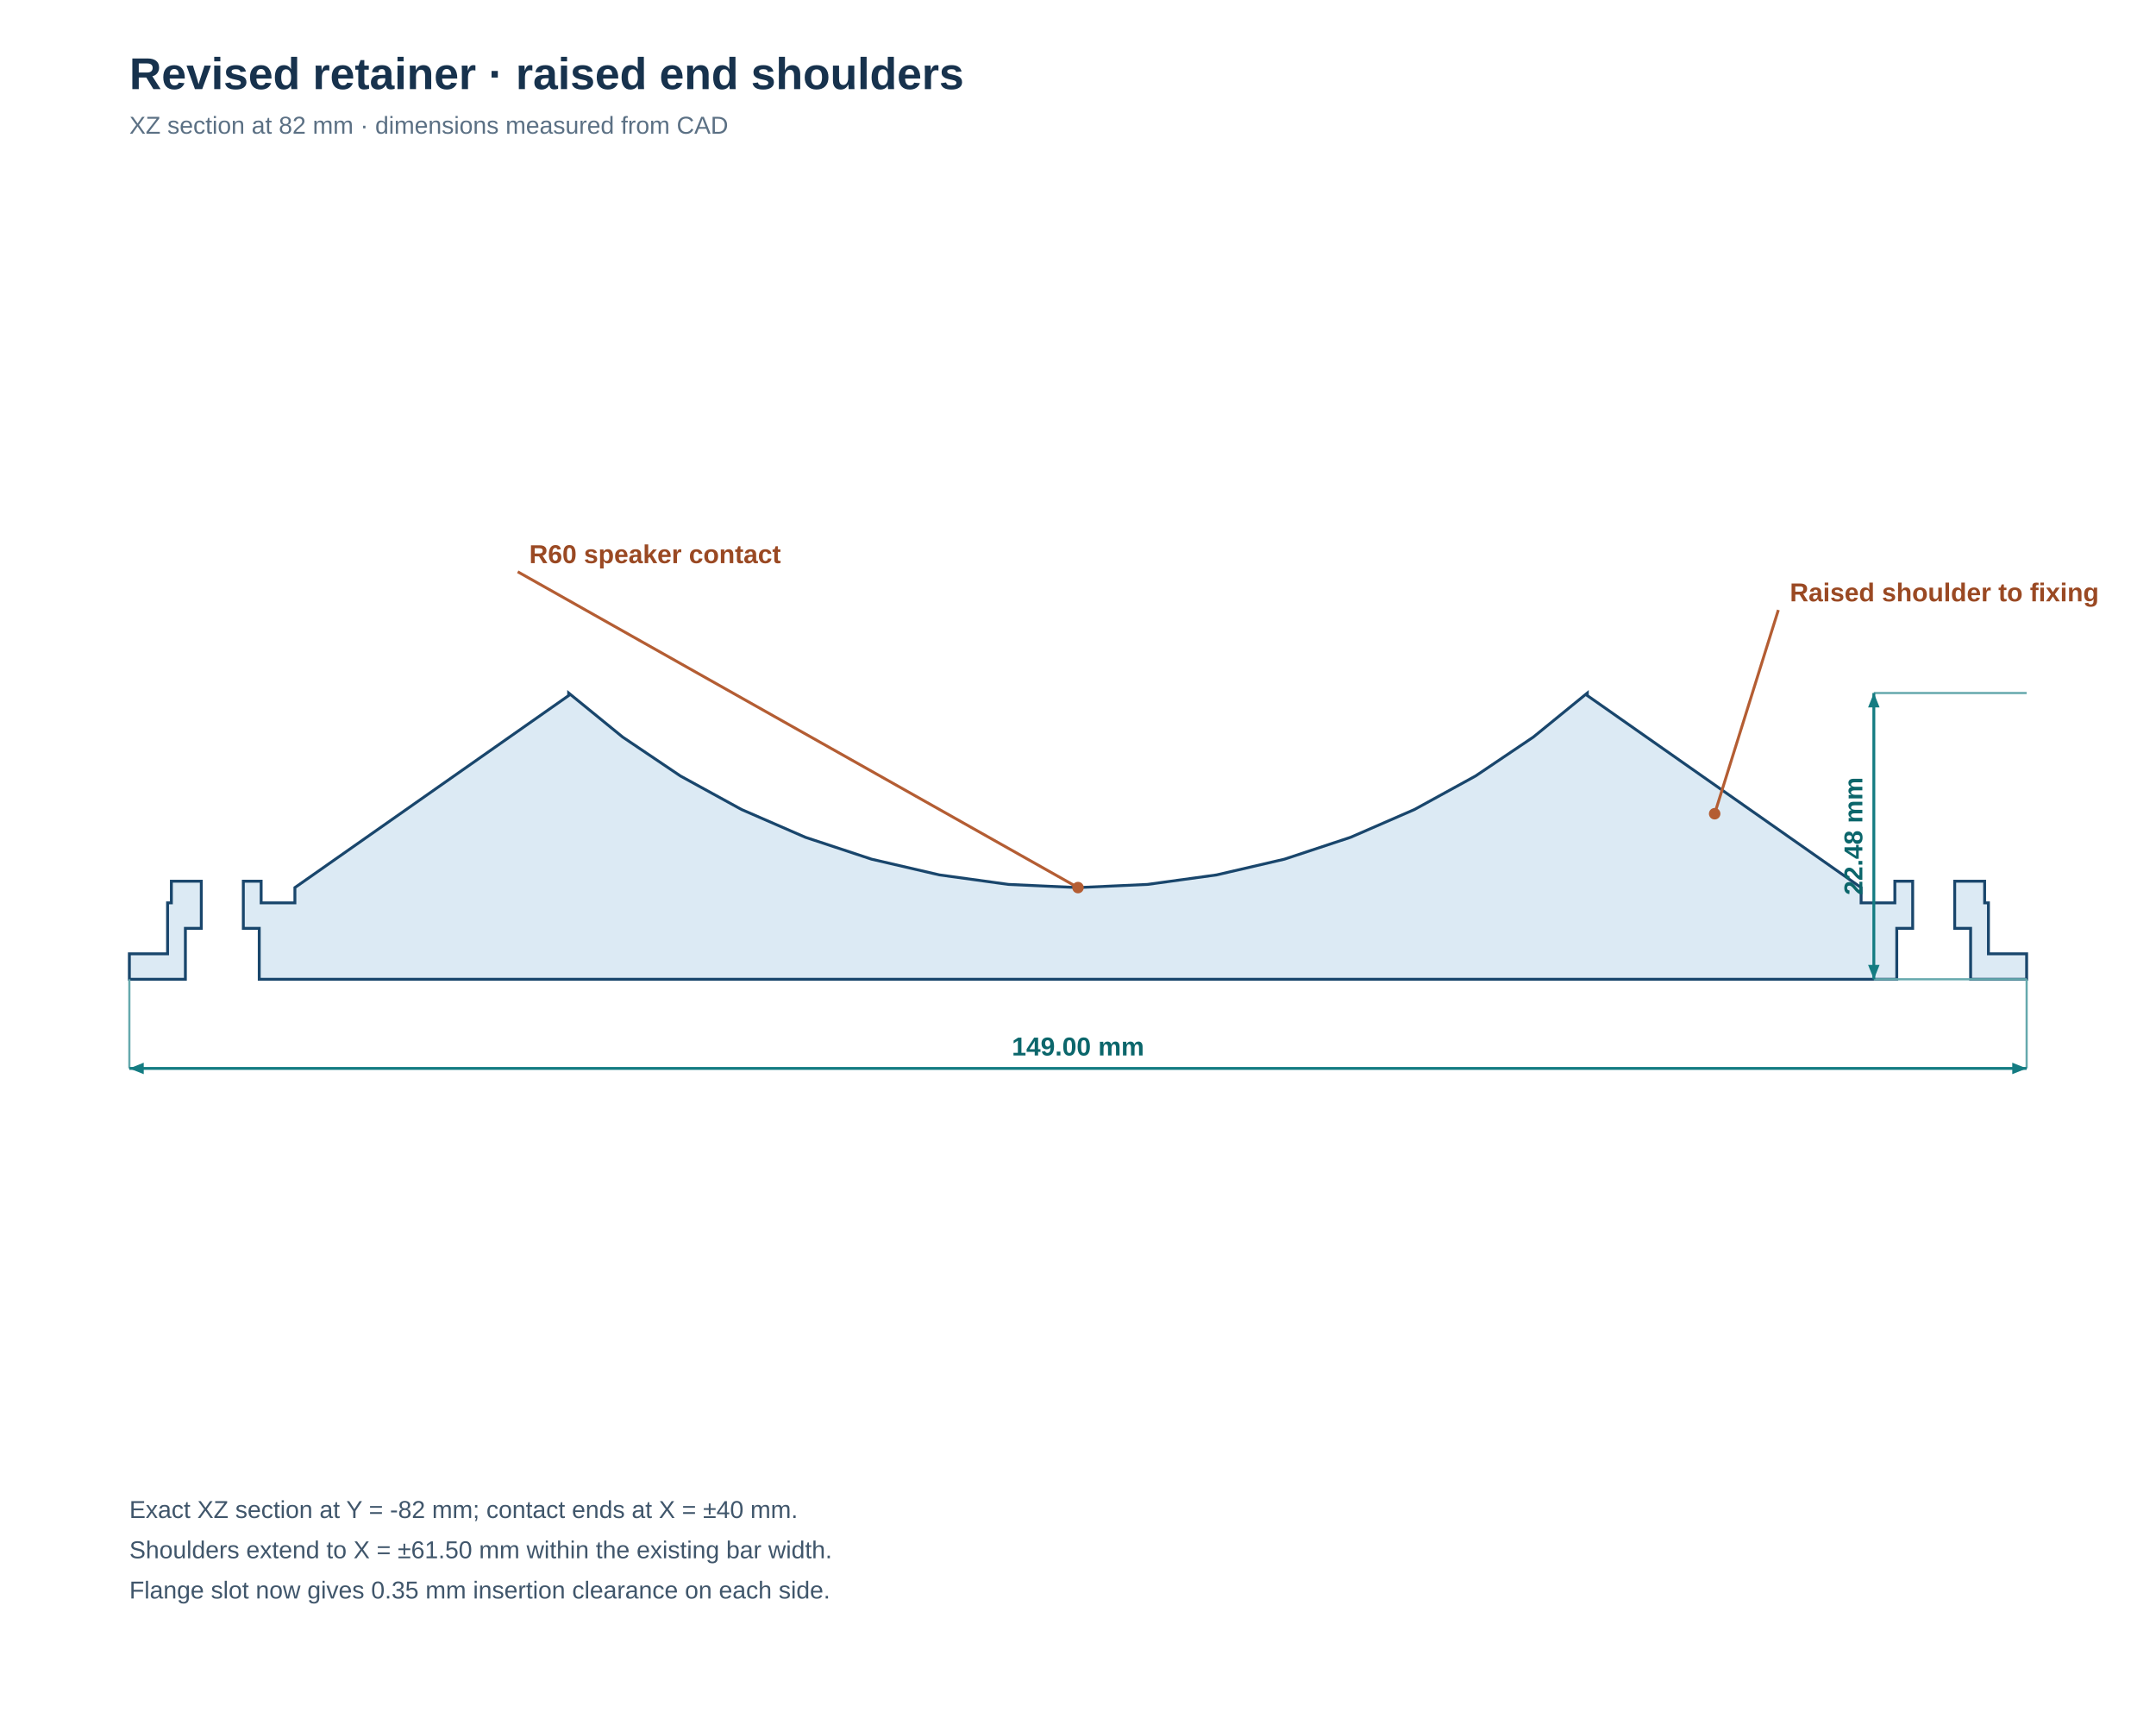
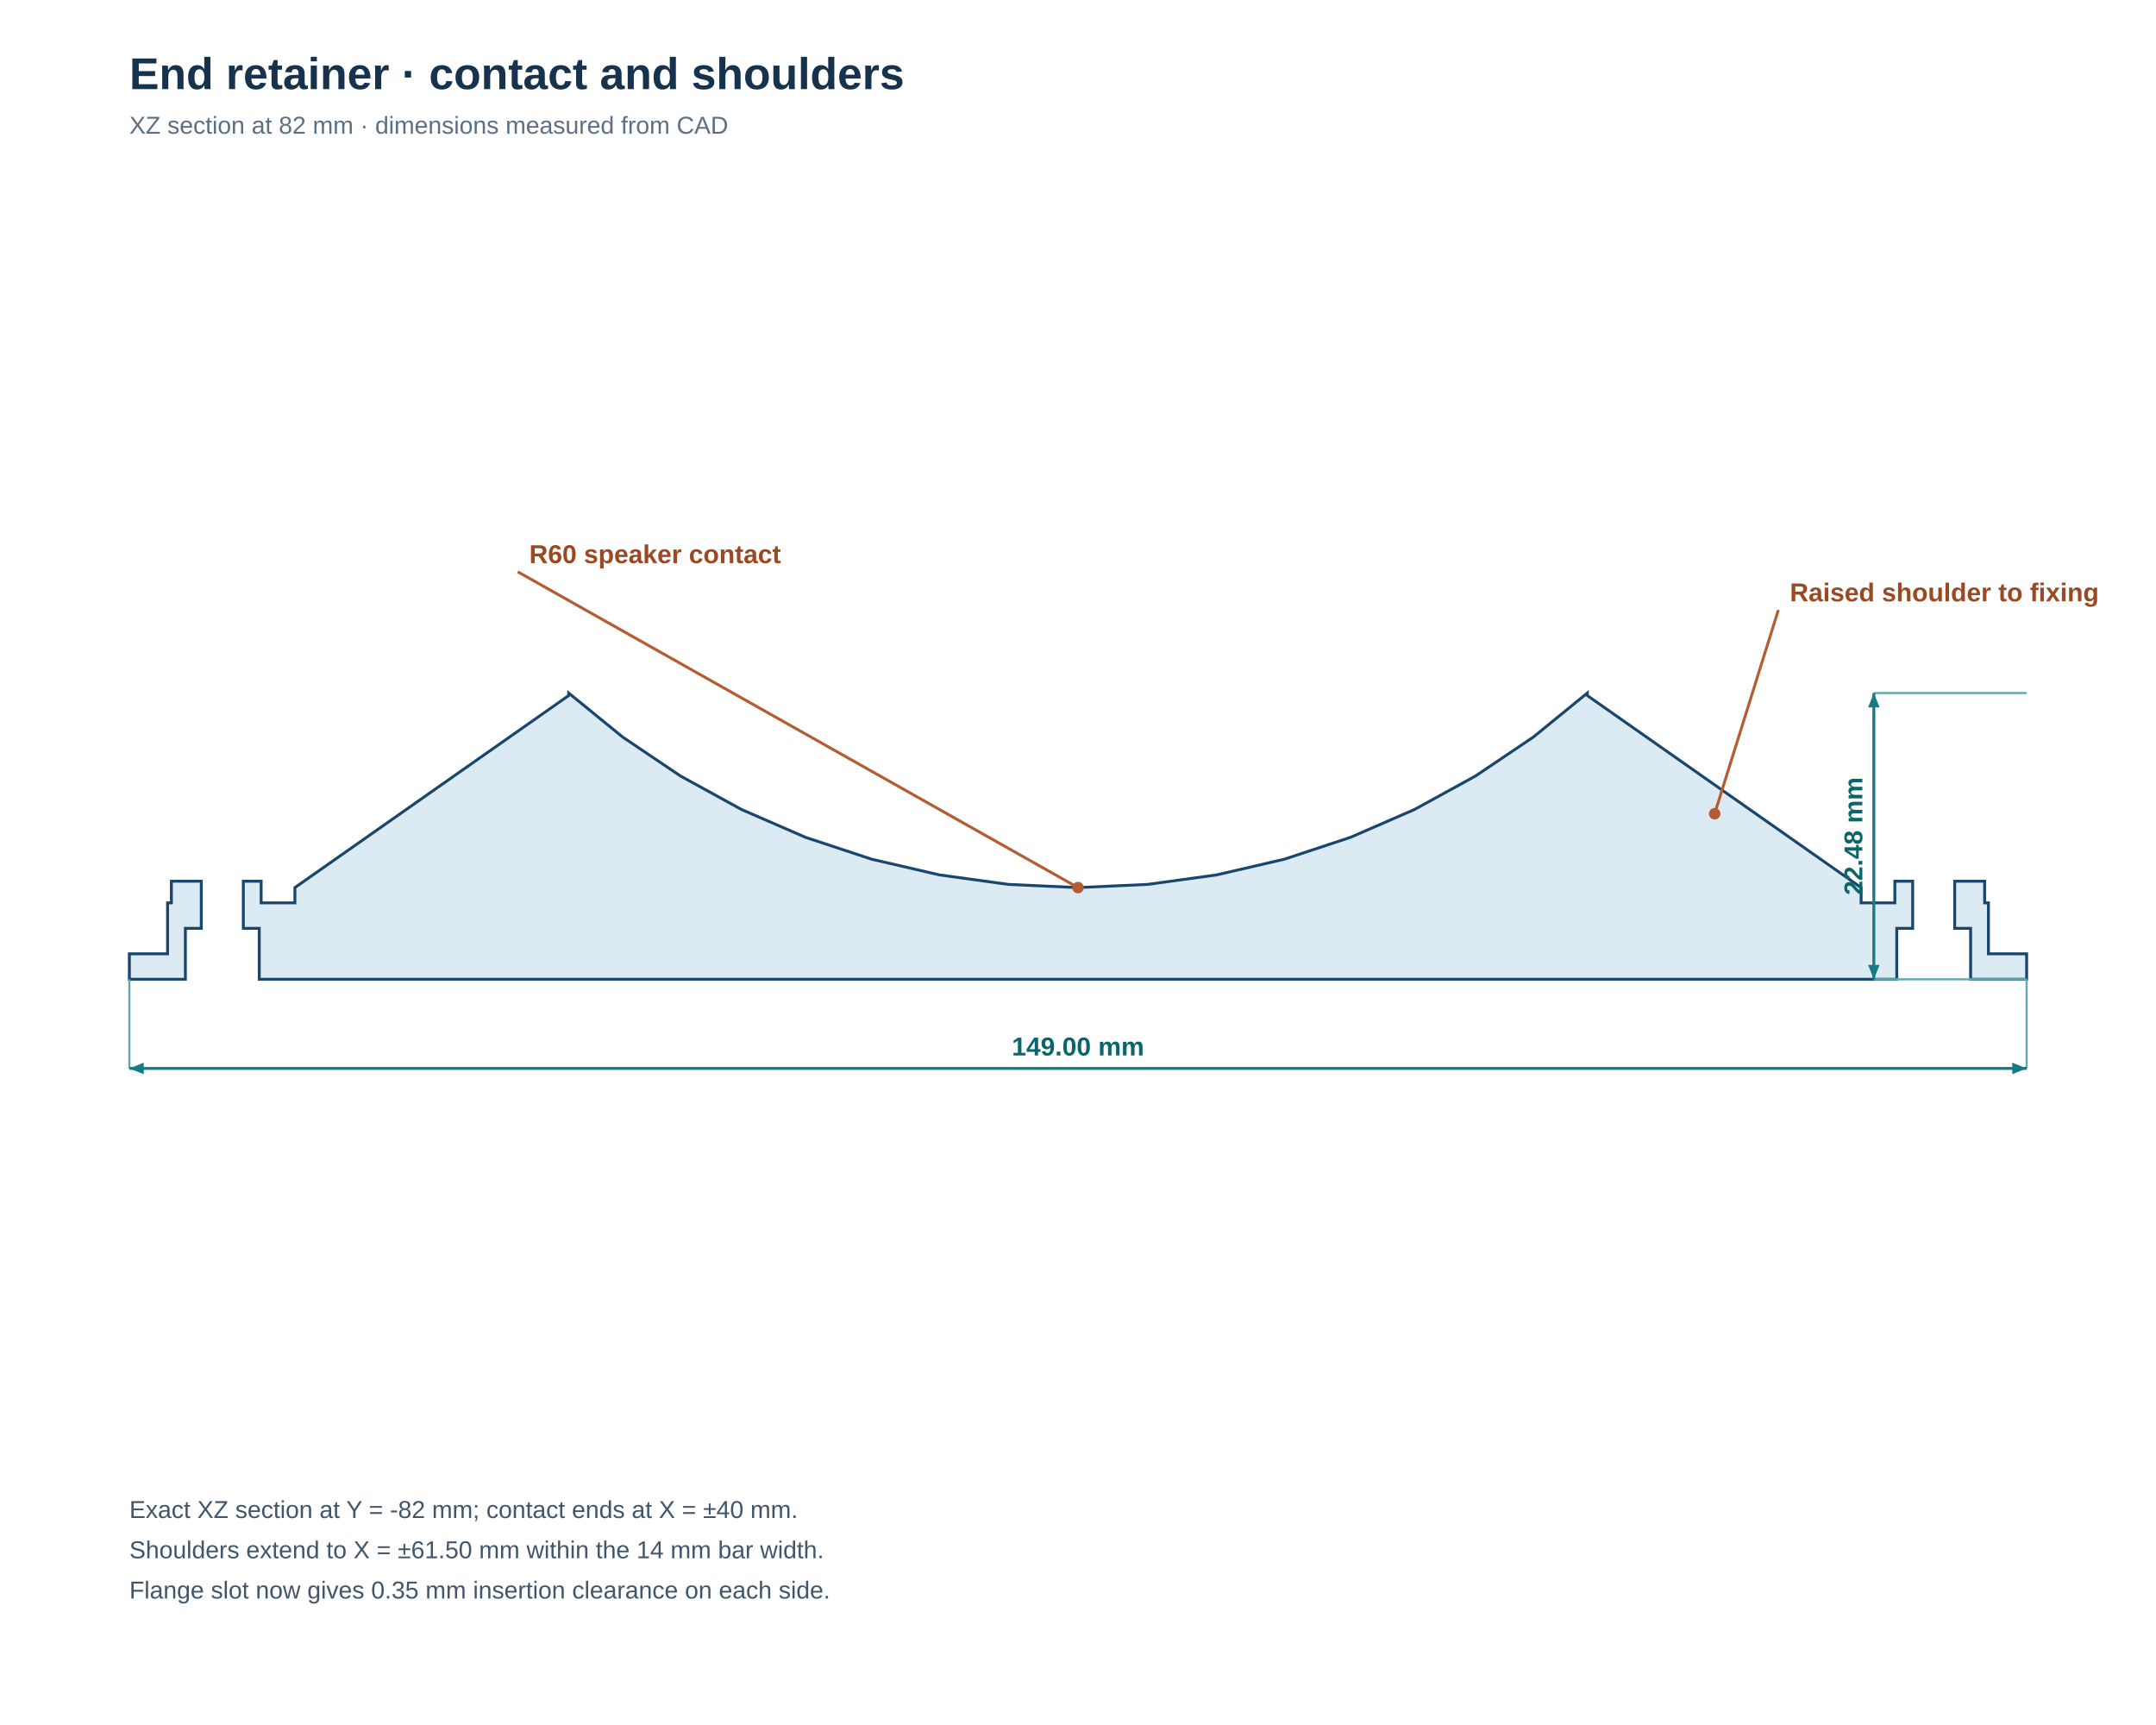
<svg xmlns="http://www.w3.org/2000/svg" width="1500" height="1200" viewBox="0 0 1500 1200">
  <rect width="100%" height="100%" fill="#ffffff" />
-   <text x="90" y="62" class="title">Revised retainer · raised end shoulders</text>
+   <text x="90" y="62" class="title">End retainer · contact and shoulders</text>
  <text x="90" y="93" class="subtitle">XZ section at 82 mm · dimensions measured from CAD</text>
  <style>.title{font:700 31px Arial,sans-serif;fill:#17324d}.subtitle{font:17px Arial,sans-serif;fill:#5b7084}.cut{fill:#dceaf4;stroke:#19466c;stroke-width:2;fill-rule:evenodd}.dim{stroke:#147c82;stroke-width:2;fill:none}.ext{stroke:#65a9ad;stroke-width:1.5}.dimtext{font:700 18px Arial,sans-serif;fill:#0b666b}.leader{stroke:#b45d33;stroke-width:2;fill:none}.leadertext{font:700 18px Arial,sans-serif;fill:#9a4923}.note{font:17px Arial,sans-serif;fill:#40566b}</style>
+   <path class="cut" d="M 1371.02,645.80 L 1371.02,681.24 L 1410.00,681.24 L 1410.00,663.52 L 1383.42,663.52 L 1383.42,628.08 L 1380.77,628.08 L 1380.77,613.02 L 1359.95,613.02 L 1359.95,645.80 L 1371.02,645.80 Z" />
  <path class="cut" d="M 180.36,645.80 L 180.36,681.24 L 1319.64,681.24 L 1319.64,645.80 L 1330.71,645.80 L 1330.71,613.02 L 1318.31,613.02 L 1318.31,628.08 L 1294.83,628.08 L 1294.83,617.45 L 1104.36,483.87 L 1104.36,482.10 L 1066.80,512.73 L 1026.60,539.81 L 984.11,563.12 L 939.67,582.46 L 893.65,597.68 L 846.43,608.63 L 798.42,615.24 L 750.00,617.45 L 701.58,615.24 L 653.57,608.63 L 606.35,597.68 L 560.33,582.46 L 515.89,563.12 L 473.40,539.81 L 433.20,512.73 L 395.64,482.10 L 395.64,483.87 L 205.17,617.45 L 205.17,628.08 L 181.69,628.08 L 181.69,613.02 L 169.29,613.02 L 169.29,645.80 L 180.36,645.80 Z" />
-   <path class="cut" d="M 1371.02,645.80 L 1371.02,681.24 L 1410.00,681.24 L 1410.00,663.52 L 1383.42,663.52 L 1383.42,628.08 L 1380.77,628.08 L 1380.77,613.02 L 1359.95,613.02 L 1359.95,645.80 L 1371.02,645.80 Z" />
  <path class="cut" d="M 90.00,663.52 L 90.00,681.24 L 128.98,681.24 L 128.98,645.80 L 140.05,645.80 L 140.05,613.02 L 119.23,613.02 L 119.23,628.08 L 116.58,628.08 L 116.58,663.52 L 90.00,663.52 Z" />
  <line class="ext" x1="90.00" y1="681.24" x2="90.00" y2="743.25" />
  <line class="ext" x1="1410.00" y1="681.24" x2="1410.00" y2="743.25" />
  <line class="dim" x1="90.00" y1="743.25" x2="1410.00" y2="743.25" />
  <polygon fill="#147c82" points="90.00,743.25 100.00,747.25 100.00,739.25" />
  <polygon fill="#147c82" points="1410.00,743.25 1400.00,747.25 1400.00,739.25" />
  <text class="dimtext" text-anchor="middle" x="750.00" y="734.25">149.00 mm</text>
  <line class="ext" x1="1410.00" y1="681.24" x2="1303.69" y2="681.24" />
  <line class="ext" x1="1410.00" y1="482.10" x2="1303.69" y2="482.10" />
  <line class="dim" x1="1303.69" y1="681.24" x2="1303.69" y2="482.10" />
  <polygon fill="#147c82" points="1303.69,681.24 1307.69,671.24 1299.69,671.24" />
  <polygon fill="#147c82" points="1303.69,482.10 1307.69,492.10 1299.69,492.10" />
  <text class="dimtext" text-anchor="middle" transform="translate(1295.69 581.67) rotate(-90)">22.48 mm</text>
  <circle cx="1192.95" cy="566.07" r="4" fill="#b45d33" />
  <path class="leader" d="M 1192.95,566.07 L 1237.25,424.33" />
  <text class="leadertext" x="1245.25" y="418.33">Raised shoulder to fixing</text>
  <circle cx="750.00" cy="617.45" r="4" fill="#b45d33" />
  <path class="leader" d="M 750.00,617.45 L 360.20,397.75" />
  <text class="leadertext" x="368.20" y="391.75">R60 speaker contact</text>
  <text class="note" x="90" y="1056">Exact XZ section at Y = -82 mm; contact ends at X = ±40 mm.</text>
-   <text class="note" x="90" y="1084">Shoulders extend to X = ±61.50 mm within the existing bar width.</text>
+   <text class="note" x="90" y="1084">Shoulders extend to X = ±61.50 mm within the 14 mm bar width.</text>
  <text class="note" x="90" y="1112">Flange slot now gives 0.35 mm insertion clearance on each side.</text>
</svg>
